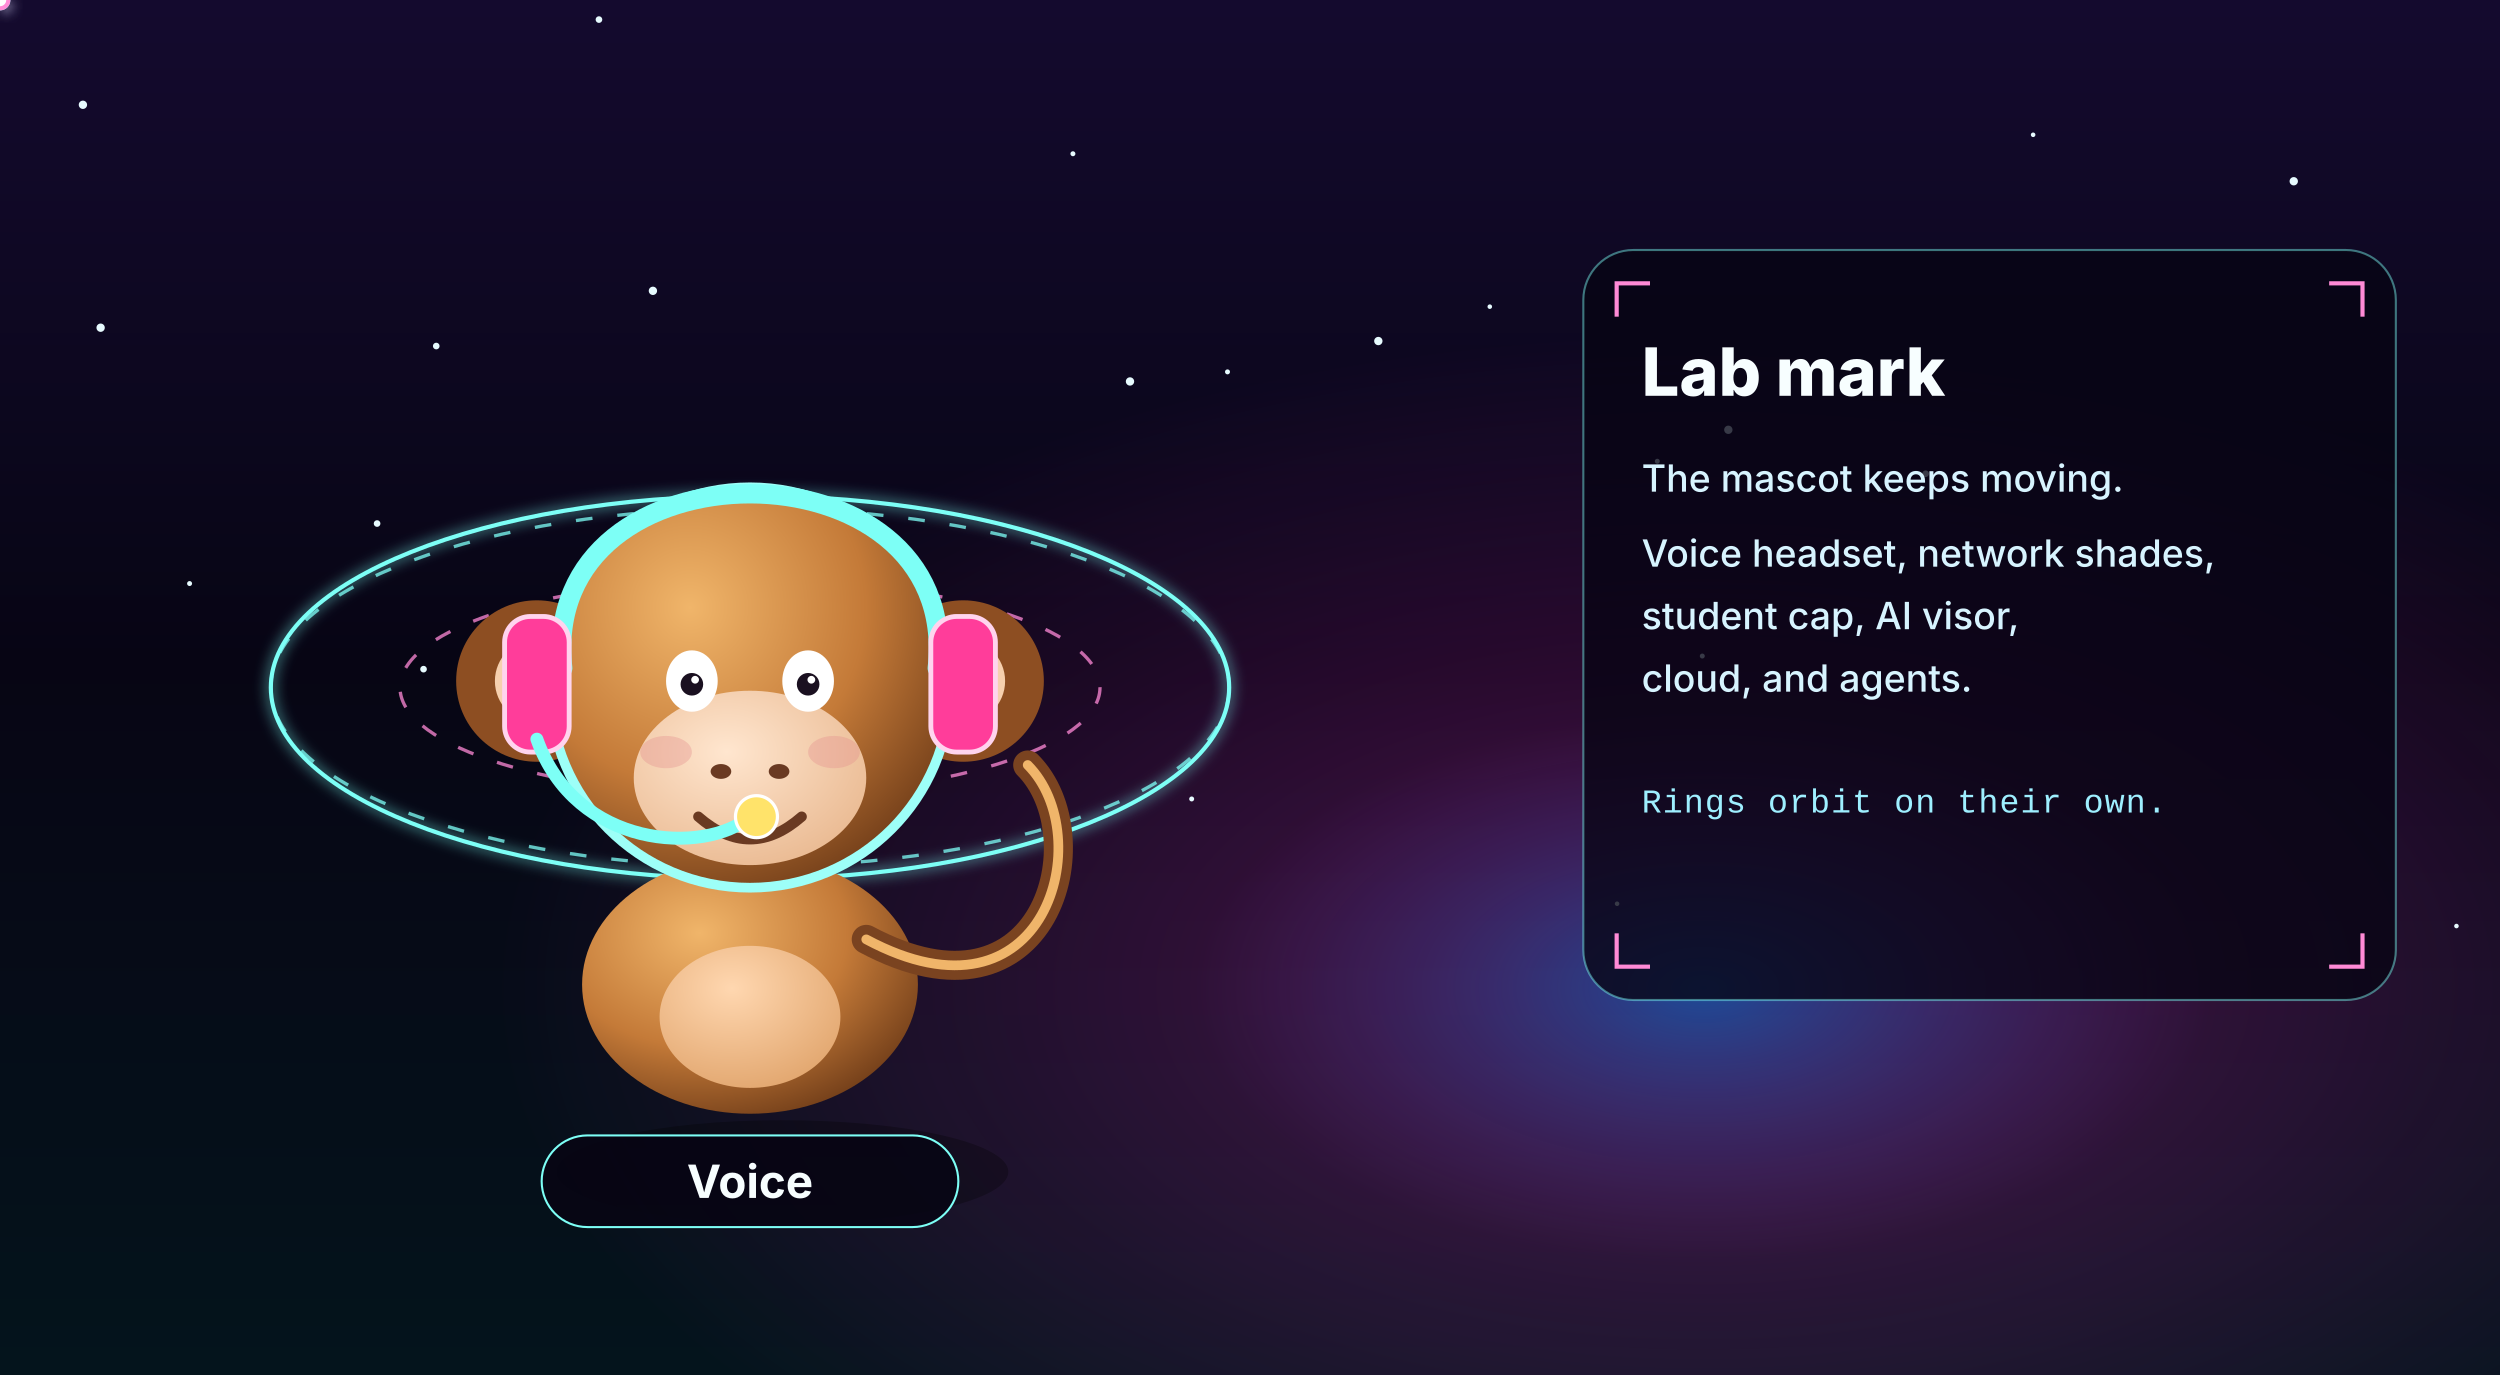
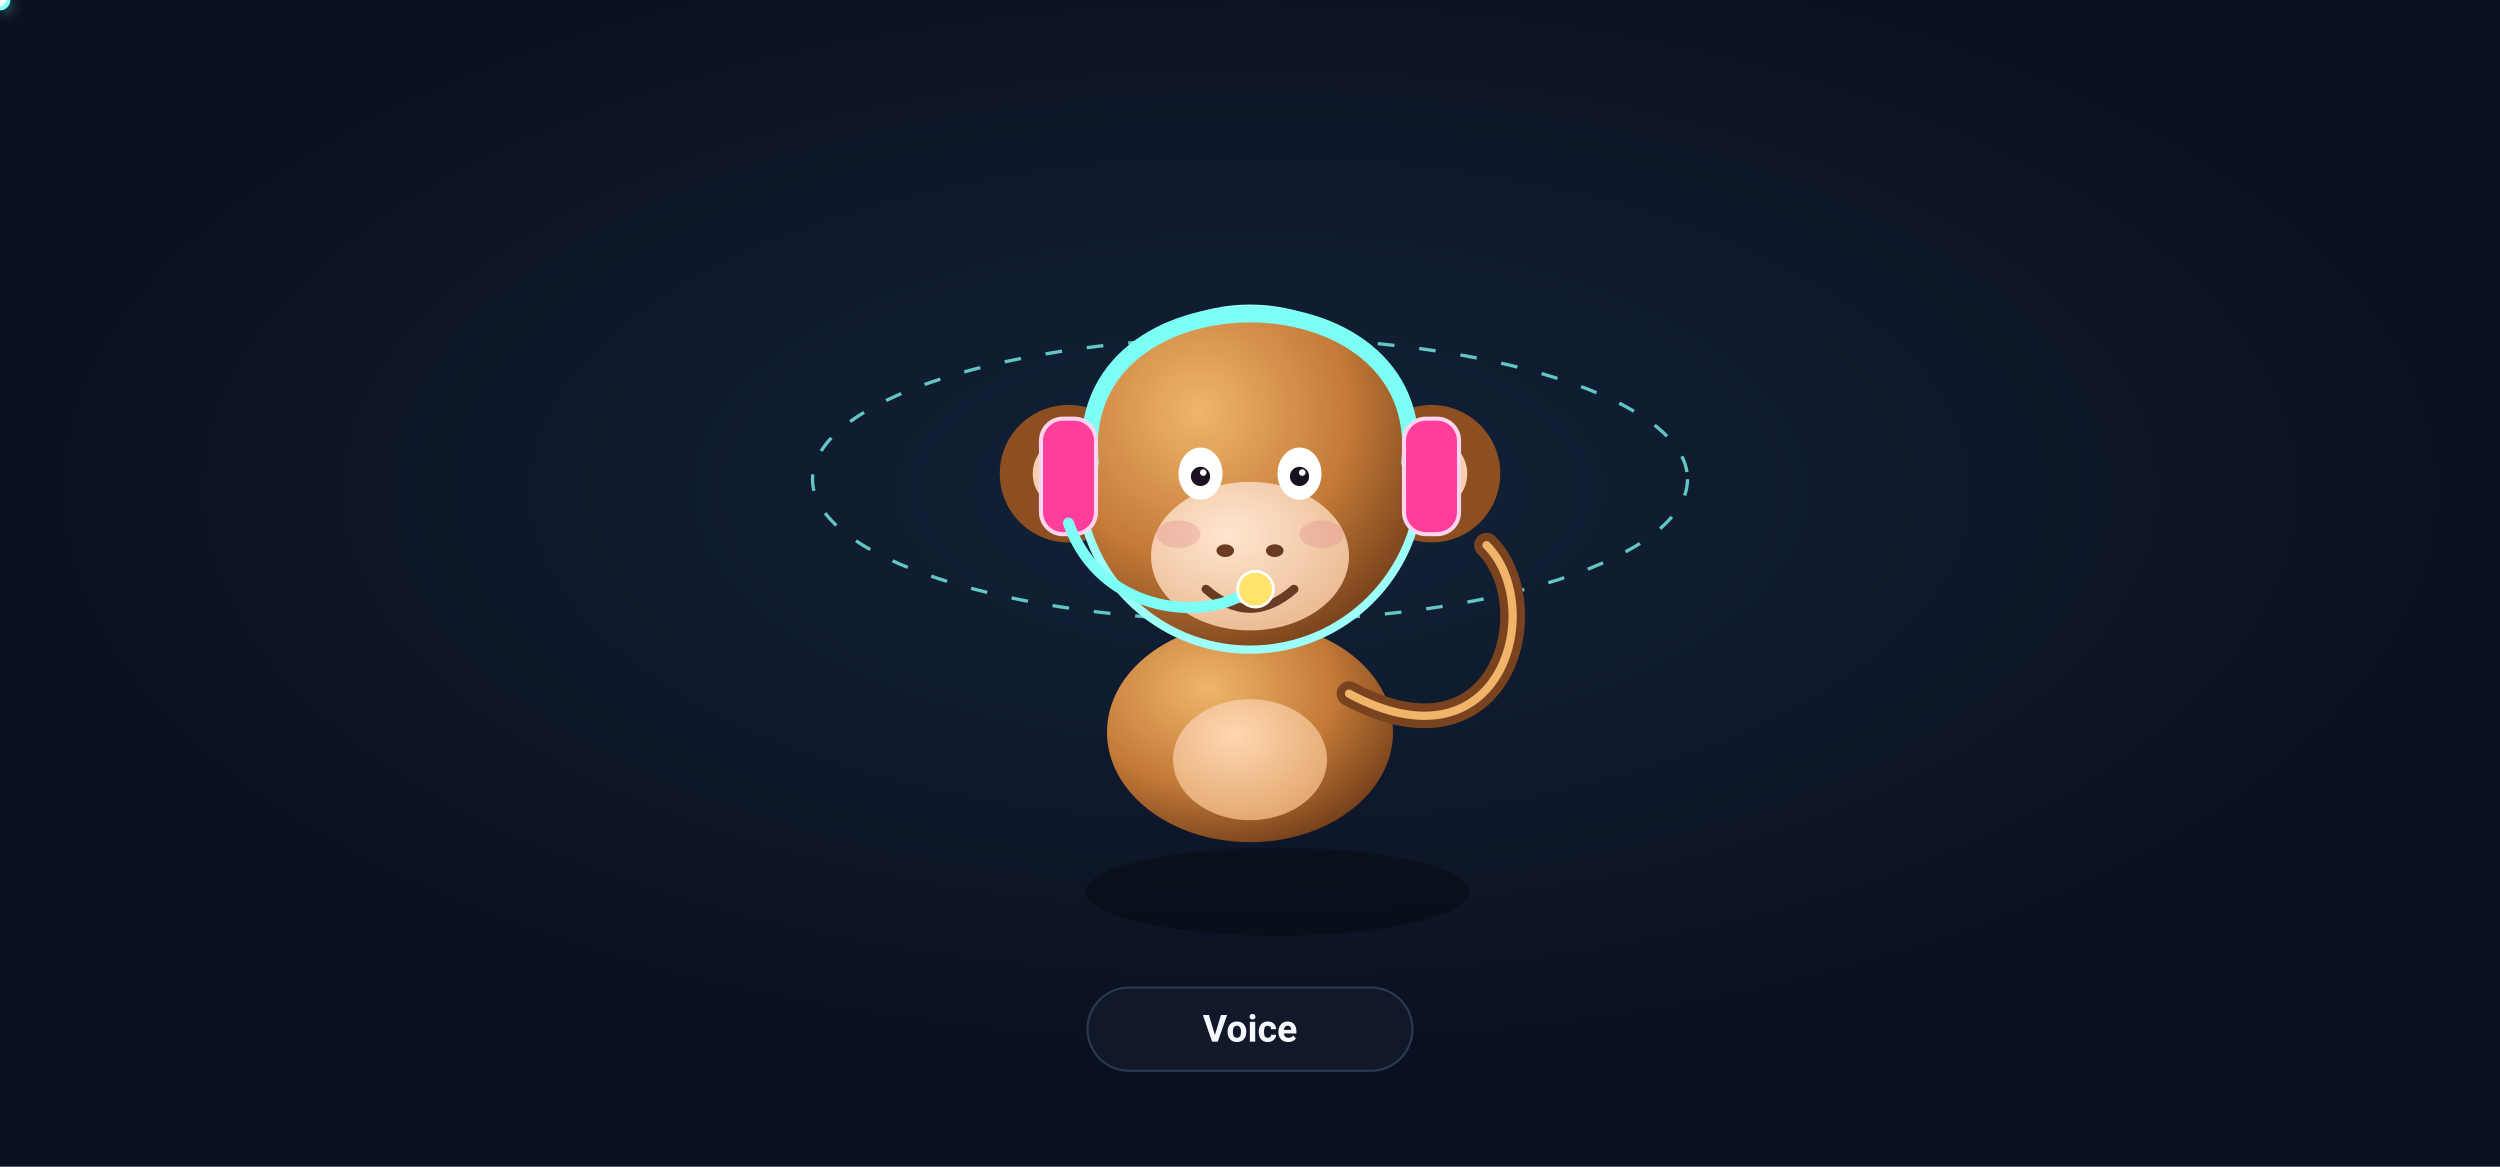
- <svg xmlns="http://www.w3.org/2000/svg" viewBox="0 0 1200 660" width="1200" height="660" role="img">
+ <svg xmlns="http://www.w3.org/2000/svg" viewBox="0 0 1200 560" width="1200" height="560" role="img">
  <defs>
    <style type="text/css">
@keyframes pulse { 0%,100% { opacity: .25 } 50% { opacity: 1 } }
@keyframes dash { to { stroke-dashoffset: -180 } }
.pulse { animation: pulse 2.8s ease-in-out infinite }
.dash { stroke-dasharray: 8 12; animation: dash 7s linear infinite }
@media (prefers-reduced-motion: reduce) {
  .pulse, .dash { animation: none }
}
</style>
    <filter id="glow" x="-60%" y="-60%" width="220%" height="220%">
      <feGaussianBlur stdDeviation="3.2" result="b" />
      <feMerge>
        <feMergeNode in="b" />
        <feMergeNode in="SourceGraphic" />
      </feMerge>
    </filter>
    <linearGradient id="bg" x1="0" y1="0" x2="0" y2="1">
      <stop offset="0" stop-color="#140a2e" />
      <stop offset="0.48" stop-color="#070514" />
      <stop offset="1" stop-color="#04141c" />
    </linearGradient>
    <radialGradient id="horizon" cx="68%" cy="72%" r="48%">
      <stop offset="0" stop-color="#2f7dff" stop-opacity="0.55" />
      <stop offset="0.42" stop-color="#ff2bd6" stop-opacity="0.16" />
      <stop offset="1" stop-color="#ff2bd6" stop-opacity="0" />
    </radialGradient>
    <linearGradient id="sheen" x1="0" y1="0" x2="1" y2="0">
      <stop offset="0" stop-color="#fff" stop-opacity="0" />
      <stop offset="0.5" stop-color="#fff" stop-opacity="0.22" />
      <stop offset="1" stop-color="#fff" stop-opacity="0" />
    </linearGradient>
    <linearGradient id="scan" x1="0" y1="0" x2="0" y2="1">
      <stop offset="0" stop-color="#fff" stop-opacity="0" />
      <stop offset="0.5" stop-color="#bffcff" stop-opacity="0.18" />
      <stop offset="1" stop-color="#fff" stop-opacity="0" />
    </linearGradient>
    <radialGradient id="fur" cx="35%" cy="30%" r="80%">
      <stop offset="0" stop-color="#f0b56a" />
      <stop offset="0.55" stop-color="#c47a38" />
      <stop offset="1" stop-color="#6a3816" />
    </radialGradient>
    <radialGradient id="muzzle" cx="40%" cy="35%" r="80%">
      <stop offset="0" stop-color="#ffe6cf" />
      <stop offset="1" stop-color="#e7b48a" />
    </radialGradient>
    <radialGradient id="chest" cx="40%" cy="30%" r="80%">
      <stop offset="0" stop-color="#ffd7b0" />
      <stop offset="1" stop-color="#e0a36a" />
    </radialGradient>
    <linearGradient id="card" x1="0" y1="0" x2="1" y2="1">
      <stop offset="0" stop-color="#161033" />
      <stop offset="1" stop-color="#0b1a2a" />
    </linearGradient>
+     <linearGradient id="quiet" x1="0" y1="0" x2="1" y2="0">
+       <stop offset="0" stop-color="#0b1020" />
+       <stop offset="0.80" stop-color="#0b1020" />
+       <stop offset="1" stop-color="#0b1020" stop-opacity="0" />
+     </linearGradient>
+     <linearGradient id="quietv" x1="0" y1="0" x2="0" y2="1">
+       <stop offset="0" stop-color="#0b1020" />
+       <stop offset="0.68" stop-color="#0b1020" />
+       <stop offset="1" stop-color="#0b1020" stop-opacity="0" />
+     </linearGradient>
+     <radialGradient id="glowbg" cx="50%" cy="42%" r="48%">
+       <stop offset="0" stop-color="#1a3a55" stop-opacity="0.45" />
+       <stop offset="1" stop-color="#1a3a55" stop-opacity="0" />
+     </radialGradient>
  </defs>
-   <rect width="1200" height="660" fill="url(#bg)" />
-   <rect width="1200" height="660" fill="url(#horizon)" />
-   <circle cx="203.3" cy="321.2" r="1.6" fill="#e7fbff">
-     <animate attributeName="opacity" values="0.15;0.95;0.15" dur="4.0s" repeatCount="indefinite" />
-   </circle>
-   <circle cx="263.8" cy="367.9" r="1.2" fill="#e7fbff">
-     <animate attributeName="opacity" values="0.15;0.95;0.15" dur="4.1s" repeatCount="indefinite" />
-   </circle>
-   <circle cx="287.5" cy="9.4" r="1.6" fill="#e7fbff">
-     <animate attributeName="opacity" values="0.15;0.95;0.15" dur="5.6s" repeatCount="indefinite" />
-   </circle>
-   <circle cx="515.0" cy="73.8" r="1.2" fill="#e7fbff">
-     <animate attributeName="opacity" values="0.15;0.95;0.15" dur="5.5s" repeatCount="indefinite" />
-   </circle>
-   <circle cx="829.6" cy="206.3" r="2.0" fill="#e7fbff">
-     <animate attributeName="opacity" values="0.15;0.95;0.15" dur="4.5s" repeatCount="indefinite" />
-   </circle>
-   <circle cx="48.3" cy="157.3" r="2.0" fill="#e7fbff">
-     <animate attributeName="opacity" values="0.15;0.95;0.15" dur="4.8s" repeatCount="indefinite" />
-   </circle>
-   <circle cx="776.2" cy="433.8" r="1.1" fill="#e7fbff">
-     <animate attributeName="opacity" values="0.15;0.95;0.15" dur="2.9s" repeatCount="indefinite" />
-   </circle>
-   <circle cx="975.9" cy="64.7" r="1.1" fill="#e7fbff">
-     <animate attributeName="opacity" values="0.15;0.95;0.15" dur="3.9s" repeatCount="indefinite" />
-   </circle>
-   <circle cx="661.6" cy="163.7" r="2.0" fill="#e7fbff">
-     <animate attributeName="opacity" values="0.15;0.95;0.15" dur="2.9s" repeatCount="indefinite" />
-   </circle>
-   <circle cx="795.5" cy="221.4" r="1.2" fill="#e7fbff">
-     <animate attributeName="opacity" values="0.15;0.95;0.15" dur="2.7s" repeatCount="indefinite" />
-   </circle>
-   <circle cx="241.7" cy="313.9" r="1.1" fill="#e7fbff">
-     <animate attributeName="opacity" values="0.15;0.95;0.15" dur="2.8s" repeatCount="indefinite" />
-   </circle>
-   <circle cx="572.0" cy="383.5" r="1.2" fill="#e7fbff">
-     <animate attributeName="opacity" values="0.15;0.95;0.15" dur="3.6s" repeatCount="indefinite" />
-   </circle>
-   <circle cx="181.0" cy="251.3" r="1.6" fill="#e7fbff">
-     <animate attributeName="opacity" values="0.15;0.95;0.15" dur="3.6s" repeatCount="indefinite" />
-   </circle>
-   <circle cx="542.4" cy="183.1" r="2.0" fill="#e7fbff">
-     <animate attributeName="opacity" values="0.15;0.95;0.15" dur="3.7s" repeatCount="indefinite" />
-   </circle>
-   <circle cx="39.8" cy="50.3" r="2.0" fill="#e7fbff">
-     <animate attributeName="opacity" values="0.15;0.95;0.15" dur="2.4s" repeatCount="indefinite" />
-   </circle>
-   <circle cx="91.0" cy="280.1" r="1.2" fill="#e7fbff">
-     <animate attributeName="opacity" values="0.15;0.95;0.15" dur="4.3s" repeatCount="indefinite" />
-   </circle>
-   <circle cx="385.3" cy="452.9" r="1.1" fill="#e7fbff">
-     <animate attributeName="opacity" values="0.15;0.95;0.15" dur="3.0s" repeatCount="indefinite" />
-   </circle>
-   <circle cx="209.4" cy="166.1" r="1.6" fill="#e7fbff">
-     <animate attributeName="opacity" values="0.15;0.95;0.15" dur="3.6s" repeatCount="indefinite" />
-   </circle>
-   <circle cx="715.1" cy="147.2" r="1.1" fill="#e7fbff">
-     <animate attributeName="opacity" values="0.15;0.95;0.15" dur="3.0s" repeatCount="indefinite" />
-   </circle>
-   <circle cx="1101.0" cy="87.0" r="2.0" fill="#e7fbff">
-     <animate attributeName="opacity" values="0.15;0.95;0.15" dur="3.7s" repeatCount="indefinite" />
-   </circle>
-   <circle cx="817.1" cy="314.9" r="1.2" fill="#e7fbff">
-     <animate attributeName="opacity" values="0.15;0.95;0.15" dur="3.8s" repeatCount="indefinite" />
-   </circle>
-   <circle cx="1179.1" cy="444.5" r="1.1" fill="#e7fbff">
-     <animate attributeName="opacity" values="0.15;0.95;0.15" dur="5.4s" repeatCount="indefinite" />
-   </circle>
-   <circle cx="589.2" cy="178.5" r="1.2" fill="#e7fbff">
-     <animate attributeName="opacity" values="0.15;0.95;0.15" dur="5.6s" repeatCount="indefinite" />
-   </circle>
-   <circle cx="299.1" cy="263.1" r="2.0" fill="#e7fbff">
-     <animate attributeName="opacity" values="0.15;0.95;0.15" dur="5.1s" repeatCount="indefinite" />
-   </circle>
-   <circle cx="924.3" cy="227.4" r="1.6" fill="#e7fbff">
-     <animate attributeName="opacity" values="0.15;0.95;0.15" dur="2.6s" repeatCount="indefinite" />
-   </circle>
-   <circle cx="313.4" cy="139.6" r="2.0" fill="#e7fbff">
-     <animate attributeName="opacity" values="0.15;0.95;0.15" dur="3.2s" repeatCount="indefinite" />
-   </circle>
-   <ellipse cx="360" cy="330" rx="230" ry="92" fill="none" stroke="#7dfff6" stroke-width="2" class="pulse" filter="url(#glow)" />
-   <ellipse cx="360" cy="330" rx="230" ry="86" fill="none" stroke="#7dfff6" stroke-width="1.6" stroke-opacity="0.75" class="dash" />
+   <rect width="1200" height="560" fill="#0b1020" />
+   <rect width="1200" height="560" fill="url(#glowbg)" />
+   <ellipse cx="600" cy="230" rx="210" ry="68" fill="none" stroke="#7dfff6" stroke-width="1.6" stroke-opacity="0.75" class="dash" />
  <circle r="5" fill="#7dfff6" filter="url(#glow)">
-     <animateMotion dur="12s" begin="0s" repeatCount="indefinite" path="M130.0,330.0 a230.0,86.0 0 1 1 460.0,0 a230.0,86.0 0 1 1 -460.0,0" />
+     <animateMotion dur="16s" begin="0s" repeatCount="indefinite" path="M390.0,230.0 a210.0,68.0 0 1 1 420.0,0 a210.0,68.0 0 1 1 -420.0,0" />
  </circle>
  <circle r="3" fill="#fff">
-     <animateMotion dur="12s" begin="1.6s" repeatCount="indefinite" path="M130.0,330.0 a230.0,86.0 0 1 1 460.0,0 a230.0,86.0 0 1 1 -460.0,0" />
+     <animateMotion dur="16s" begin="1.6s" repeatCount="indefinite" path="M390.0,230.0 a210.0,68.0 0 1 1 420.0,0 a210.0,68.0 0 1 1 -420.0,0" />
  </circle>
-   <ellipse cx="360" cy="330" rx="168" ry="52" fill="none" stroke="#ff8ad6" stroke-width="1.6" stroke-opacity="0.75" class="dash" />
-   <circle r="5" fill="#ff8ad6" filter="url(#glow)">
-     <animateMotion dur="8s" begin="0.6s" repeatCount="indefinite" path="M192.0,330.0 a168.0,52.0 0 1 0 336.0,0 a168.0,52.0 0 1 0 -336.0,0" />
-   </circle>
-   <circle r="3" fill="#fff">
-     <animateMotion dur="8s" begin="0.6s" repeatCount="indefinite" path="M192.0,330.0 a168.0,52.0 0 1 0 336.0,0 a168.0,52.0 0 1 0 -336.0,0" />
-   </circle>
-   <g transform="translate(360 330) scale(1.55)">
+   <g transform="translate(600 230) scale(1.32)">
    <ellipse cx="10" cy="150" rx="70" ry="16" fill="#000" opacity="0.28" />
    <g>
      <animateTransform attributeName="transform" type="translate" values="0 0;0 -8;0 0" dur="3.4s" repeatCount="indefinite" />
      <ellipse cx="0" cy="92" rx="52" ry="40" fill="url(#fur)" />
      <ellipse cx="0" cy="102" rx="28" ry="22" fill="url(#chest)" />
      <g>
        <animateTransform attributeName="transform" type="rotate" values="-10 40 78;18 40 78;-10 40 78" dur="2.6s" repeatCount="indefinite" />
        <path d="M36 78 C92 108 108 46 86 24" fill="none" stroke="#7a4320" stroke-width="9" stroke-linecap="round" />
        <path d="M36 78 C92 108 108 46 86 24" fill="none" stroke="#f0b56a" stroke-width="3" stroke-linecap="round" />
      </g>
      <circle cx="-66" cy="-2" r="25" fill="#8d4e22" />
      <circle cx="-66" cy="-2" r="13" fill="#f6d0ae" />
      <circle cx="66" cy="-2" r="25" fill="#8d4e22" />
      <circle cx="66" cy="-2" r="13" fill="#f6d0ae" />
      <circle cx="0" cy="0" r="62" fill="url(#fur)" stroke="#9dfff8" stroke-width="3" />
      <ellipse cx="0" cy="28" rx="36" ry="27" fill="url(#muzzle)" />
      <ellipse cx="-18" cy="-2" rx="8" ry="9.5" fill="#fff">
        <animate attributeName="ry" values="9.5;9.5;1.1;9.5" keyTimes="0;0.9;0.94;1" dur="4.8s" repeatCount="indefinite" />
      </ellipse>
      <ellipse cx="18" cy="-2" rx="8" ry="9.5" fill="#fff">
        <animate attributeName="ry" values="9.5;9.5;1.1;9.5" keyTimes="0;0.9;0.94;1" dur="4.8s" repeatCount="indefinite" />
      </ellipse>
      <circle cx="-18" cy="-1" r="3.5" fill="#1a1020" />
      <circle cx="18" cy="-1" r="3.5" fill="#1a1020" />
      <circle cx="-17" cy="-2.4" r="1.2" fill="#fff" />
      <circle cx="19" cy="-2.4" r="1.2" fill="#fff" />
      <ellipse cx="-9" cy="26" rx="3.2" ry="2.3" fill="#6a3a22" />
      <ellipse cx="9" cy="26" rx="3.2" ry="2.3" fill="#6a3a22" />
      <path d="M-16 40 Q0 54 16 40" fill="none" stroke="#6a3a22" stroke-width="3.2" stroke-linecap="round" />
      <ellipse cx="-26" cy="20" rx="8" ry="5" fill="#e38b8b" opacity="0.35" />
      <ellipse cx="26" cy="20" rx="8" ry="5" fill="#e38b8b" opacity="0.35" />
      <g opacity="1">
        <animate attributeName="opacity" calcMode="discrete" values="1;0" keyTimes="0;0.167" dur="27s" repeatCount="indefinite" />
        <path d="M-58 -6 C-66 -78 66 -78 58 -6" fill="none" stroke="#7dfff6" stroke-width="6" stroke-linecap="round" />
        <rect x="-76" y="-22" width="20" height="42" rx="8" fill="#ff3d9a" stroke="#ffd4ee" stroke-width="1.5" />
        <rect x="56" y="-22" width="20" height="42" rx="8" fill="#ff3d9a" stroke="#ffd4ee" stroke-width="1.5" />
        <path d="M-66 16 C-54 50 -14 52 0 40" fill="none" stroke="#7dfff6" stroke-width="4" stroke-linecap="round" />
        <circle cx="2" cy="40" r="6.5" fill="#ffe36a" stroke="#fff" stroke-width="1" />
      </g>
      <g opacity="0">
        <animate attributeName="opacity" calcMode="discrete" values="0;1;0" keyTimes="0;0.167;0.333" dur="27s" repeatCount="indefinite" />
        <rect x="-48" y="-22" width="96" height="28" rx="8" fill="#071018" stroke="#7dfff6" stroke-width="3" />
        <circle cx="-24" cy="-8" r="3.2" fill="#7dfff6" />
        <circle cx="2" cy="-8" r="3.2" fill="#ff3d9a" />
        <circle cx="24" cy="-8" r="3.2" fill="#ffe36a" />
        <path d="M-24 -8 H2 H24" fill="none" stroke="#bffcff" stroke-width="1.5" />
        <path d="M-48 -8 H-64 M48 -8 H64" fill="none" stroke="#7dfff6" stroke-width="3" stroke-linecap="round" />
      </g>
      <g opacity="0">
        <animate attributeName="opacity" calcMode="discrete" values="0;1;0" keyTimes="0;0.333;0.5" dur="27s" repeatCount="indefinite" />
        <polygon points="0,-112 -82,-72 0,-40 82,-72" fill="#2a1460" stroke="#e4d4ff" stroke-width="2" />
        <rect x="-40" y="-48" width="80" height="14" rx="2" fill="#43208e" />
        <path d="M74 -72 V-34" stroke="#ffe36a" stroke-width="3" stroke-linecap="round" />
        <circle cx="74" cy="-30" r="5" fill="#ffe36a">
          <animate attributeName="cy" values="-30;-16;-30" dur="1.5s" repeatCount="indefinite" />
          <animate attributeName="cx" values="74;86;74" dur="1.5s" repeatCount="indefinite" />
        </circle>
      </g>
      <g opacity="0">
        <animate attributeName="opacity" calcMode="discrete" values="0;1;0" keyTimes="0;0.5;0.667" dur="27s" repeatCount="indefinite" />
        <rect x="-52" y="-18" width="104" height="24" rx="12" fill="#04140c" stroke="#7cff6b" stroke-width="3" />
        <rect x="-46" y="-14" width="24" height="16" rx="7" fill="#7cff6b" opacity="0.9">
          <animate attributeName="x" values="-46;24;-46" dur="2.1s" repeatCount="indefinite" />
        </rect>
      </g>
      <g opacity="0">
        <animate attributeName="opacity" calcMode="discrete" values="0;1;0" keyTimes="0;0.667;0.833" dur="27s" repeatCount="indefinite" />
        <g transform="translate(0,-102)">
          <ellipse cx="-18" cy="10" rx="20" ry="14" fill="#d9fbff" />
          <ellipse cx="16" cy="8" rx="24" ry="16" fill="#f7feff" />
          <ellipse cx="0" cy="-8" rx="18" ry="14" fill="#bff7ff" />
          <ellipse cx="6" cy="12" rx="30" ry="12" fill="#e9fdff" />
        </g>
        <g transform="translate(0,78)">
          <rect x="-18" y="-14" width="36" height="26" rx="3" fill="#102033" stroke="#7dfff6" stroke-width="2" />
          <path d="M-18 -4 H-24 M-18 6 H-24 M18 -4 H24 M18 6 H24" stroke="#7dfff6" stroke-width="2" />
          <path d="M-8 -8 V8 M0 -8 V8 M8 -8 V8" stroke="#7cff6b" stroke-width="2" />
        </g>
      </g>
      <g opacity="0">
        <animate attributeName="opacity" calcMode="discrete" values="0;1" keyTimes="0;0.833" dur="27s" repeatCount="indefinite" />
        <ellipse cx="0" cy="-6" rx="92" ry="30" fill="none" stroke="#ffe36a" stroke-width="2" stroke-dasharray="4 6" />
        <g>
          <animateTransform attributeName="transform" type="rotate" from="0" to="360" dur="6s" repeatCount="indefinite" />
          <circle cx="90" cy="-6" r="5" fill="#ffe36a" />
          <circle cx="-36" cy="-34" r="4" fill="#7dfff6" />
          <circle cx="-48" cy="18" r="3.5" fill="#ff3d9a" />
        </g>
        <path d="M0 -62 V-98" stroke="#e4d4ff" stroke-width="3" stroke-linecap="round" />
        <circle cx="0" cy="-104" r="6" fill="#ff3d9a">
          <animate attributeName="opacity" values="1;.25;1" dur="1.3s" repeatCount="indefinite" />
        </circle>
      </g>
    </g>
  </g>
  <g opacity="1">
-     <animate attributeName="opacity" calcMode="discrete" values="1;0" keyTimes="0;0.167" dur="27s" repeatCount="indefinite" />&gt;<rect x="260" y="545" width="200" height="44" rx="22" fill="#070514" fill-opacity="0.88" stroke="#7dfff6" />
-     <text x="360" y="575" fill="#f7feff" font-size="22" font-weight="700" font-family="'Inter','Segoe UI',Helvetica,Arial,sans-serif" letter-spacing="0" text-anchor="middle" opacity="1">Voice</text>
-   </g>
-   <g opacity="0">
-     <animate attributeName="opacity" calcMode="discrete" values="0;1;0" keyTimes="0;0.167;0.333" dur="27s" repeatCount="indefinite" />&gt;<rect x="260" y="545" width="200" height="44" rx="22" fill="#070514" fill-opacity="0.88" stroke="#7dfff6" />
-     <text x="360" y="575" fill="#f7feff" font-size="22" font-weight="700" font-family="'Inter','Segoe UI',Helvetica,Arial,sans-serif" letter-spacing="0" text-anchor="middle" opacity="1">Networks</text>
-   </g>
-   <g opacity="0">
-     <animate attributeName="opacity" calcMode="discrete" values="0;1;0" keyTimes="0;0.333;0.5" dur="27s" repeatCount="indefinite" />&gt;<rect x="260" y="545" width="200" height="44" rx="22" fill="#070514" fill-opacity="0.88" stroke="#7dfff6" />
-     <text x="360" y="575" fill="#f7feff" font-size="22" font-weight="700" font-family="'Inter','Segoe UI',Helvetica,Arial,sans-serif" letter-spacing="0" text-anchor="middle" opacity="1">Student</text>
-   </g>
-   <g opacity="0">
-     <animate attributeName="opacity" calcMode="discrete" values="0;1;0" keyTimes="0;0.5;0.667" dur="27s" repeatCount="indefinite" />&gt;<rect x="260" y="545" width="200" height="44" rx="22" fill="#070514" fill-opacity="0.88" stroke="#7dfff6" />
-     <text x="360" y="575" fill="#f7feff" font-size="22" font-weight="700" font-family="'Inter','Segoe UI',Helvetica,Arial,sans-serif" letter-spacing="0" text-anchor="middle" opacity="1">AI visor</text>
-   </g>
-   <g opacity="0">
-     <animate attributeName="opacity" calcMode="discrete" values="0;1;0" keyTimes="0;0.667;0.833" dur="27s" repeatCount="indefinite" />&gt;<rect x="260" y="545" width="200" height="44" rx="22" fill="#070514" fill-opacity="0.88" stroke="#7dfff6" />
-     <text x="360" y="575" fill="#f7feff" font-size="22" font-weight="700" font-family="'Inter','Segoe UI',Helvetica,Arial,sans-serif" letter-spacing="0" text-anchor="middle" opacity="1">Cloud</text>
-   </g>
-   <g opacity="0">
-     <animate attributeName="opacity" calcMode="discrete" values="0;1" keyTimes="0;0.833" dur="27s" repeatCount="indefinite" />&gt;<rect x="260" y="545" width="200" height="44" rx="22" fill="#070514" fill-opacity="0.88" stroke="#7dfff6" />
-     <text x="360" y="575" fill="#f7feff" font-size="22" font-weight="700" font-family="'Inter','Segoe UI',Helvetica,Arial,sans-serif" letter-spacing="0" text-anchor="middle" opacity="1">Agents</text>
-   </g>
-   <rect x="760" y="120" width="390" height="360" rx="24" fill="#070514" fill-opacity="0.78" stroke="#7dfff6" stroke-opacity="0.45" />
-   <path d="M776 152 V136 H792" fill="none" stroke="#ff8ad6" stroke-width="2" />
-   <path d="M1118 136 H1134 V152" fill="none" stroke="#ff8ad6" stroke-width="2" />
-   <path d="M776 448 V464 H792" fill="none" stroke="#ff8ad6" stroke-width="2" />
-   <path d="M1118 464 H1134 V448" fill="none" stroke="#ff8ad6" stroke-width="2" />
-   <text x="788" y="190" fill="#f7feff" font-size="32" font-weight="800" font-family="'Inter','Segoe UI',Helvetica,Arial,sans-serif" letter-spacing="0" text-anchor="start" opacity="1">Lab mark</text>
-   <text x="788" y="236" fill="#d7f4ff" font-size="18" font-weight="500" font-family="'Inter','Segoe UI',Helvetica,Arial,sans-serif" letter-spacing="0" text-anchor="start" opacity="1">The mascot keeps moving.</text>
-   <text x="788" y="272" fill="#d7f4ff" font-size="18" font-weight="500" font-family="'Inter','Segoe UI',Helvetica,Arial,sans-serif" letter-spacing="0" text-anchor="start" opacity="1">Voice headset, network shades,</text>
-   <text x="788" y="302" fill="#d7f4ff" font-size="18" font-weight="500" font-family="'Inter','Segoe UI',Helvetica,Arial,sans-serif" letter-spacing="0" text-anchor="start" opacity="1">student cap, AI visor,</text>
-   <text x="788" y="332" fill="#d7f4ff" font-size="18" font-weight="500" font-family="'Inter','Segoe UI',Helvetica,Arial,sans-serif" letter-spacing="0" text-anchor="start" opacity="1">cloud, and agents.</text>
-   <text x="788" y="390" fill="#9eefff" font-size="16" font-weight="500" font-family="'JetBrains Mono',Consolas,'Courier New',monospace" letter-spacing="0.5" text-anchor="start" opacity="1">Rings orbit on their own.</text>
-   <rect x="0" y="-40" width="1200" height="36" fill="url(#scan)" opacity="0.7">
-     <animate attributeName="y" values="-40;660" dur="6s" repeatCount="indefinite" />
-   </rect>
+     <animate attributeName="opacity" calcMode="discrete" values="1;0" keyTimes="0;0.167" dur="27s" repeatCount="indefinite" />&gt;<rect x="522" y="474" width="156" height="40" rx="20" fill="#10182a" stroke="#2a3a52" />
+     <text x="600" y="500" fill="#f4f7fb" font-size="18" font-weight="600" font-family="system-ui,-apple-system,'Segoe UI',Roboto,Helvetica,Arial,sans-serif" letter-spacing="0" text-anchor="middle" opacity="1">Voice</text>
+   </g>
+   <g opacity="0">
+     <animate attributeName="opacity" calcMode="discrete" values="0;1;0" keyTimes="0;0.167;0.333" dur="27s" repeatCount="indefinite" />&gt;<rect x="522" y="474" width="156" height="40" rx="20" fill="#10182a" stroke="#2a3a52" />
+     <text x="600" y="500" fill="#f4f7fb" font-size="18" font-weight="600" font-family="system-ui,-apple-system,'Segoe UI',Roboto,Helvetica,Arial,sans-serif" letter-spacing="0" text-anchor="middle" opacity="1">Networks</text>
+   </g>
+   <g opacity="0">
+     <animate attributeName="opacity" calcMode="discrete" values="0;1;0" keyTimes="0;0.333;0.5" dur="27s" repeatCount="indefinite" />&gt;<rect x="522" y="474" width="156" height="40" rx="20" fill="#10182a" stroke="#2a3a52" />
+     <text x="600" y="500" fill="#f4f7fb" font-size="18" font-weight="600" font-family="system-ui,-apple-system,'Segoe UI',Roboto,Helvetica,Arial,sans-serif" letter-spacing="0" text-anchor="middle" opacity="1">Student</text>
+   </g>
+   <g opacity="0">
+     <animate attributeName="opacity" calcMode="discrete" values="0;1;0" keyTimes="0;0.5;0.667" dur="27s" repeatCount="indefinite" />&gt;<rect x="522" y="474" width="156" height="40" rx="20" fill="#10182a" stroke="#2a3a52" />
+     <text x="600" y="500" fill="#f4f7fb" font-size="18" font-weight="600" font-family="system-ui,-apple-system,'Segoe UI',Roboto,Helvetica,Arial,sans-serif" letter-spacing="0" text-anchor="middle" opacity="1">AI visor</text>
+   </g>
+   <g opacity="0">
+     <animate attributeName="opacity" calcMode="discrete" values="0;1;0" keyTimes="0;0.667;0.833" dur="27s" repeatCount="indefinite" />&gt;<rect x="522" y="474" width="156" height="40" rx="20" fill="#10182a" stroke="#2a3a52" />
+     <text x="600" y="500" fill="#f4f7fb" font-size="18" font-weight="600" font-family="system-ui,-apple-system,'Segoe UI',Roboto,Helvetica,Arial,sans-serif" letter-spacing="0" text-anchor="middle" opacity="1">Cloud</text>
+   </g>
+   <g opacity="0">
+     <animate attributeName="opacity" calcMode="discrete" values="0;1" keyTimes="0;0.833" dur="27s" repeatCount="indefinite" />&gt;<rect x="522" y="474" width="156" height="40" rx="20" fill="#10182a" stroke="#2a3a52" />
+     <text x="600" y="500" fill="#f4f7fb" font-size="18" font-weight="600" font-family="system-ui,-apple-system,'Segoe UI',Roboto,Helvetica,Arial,sans-serif" letter-spacing="0" text-anchor="middle" opacity="1">Agents</text>
+   </g>
</svg>
